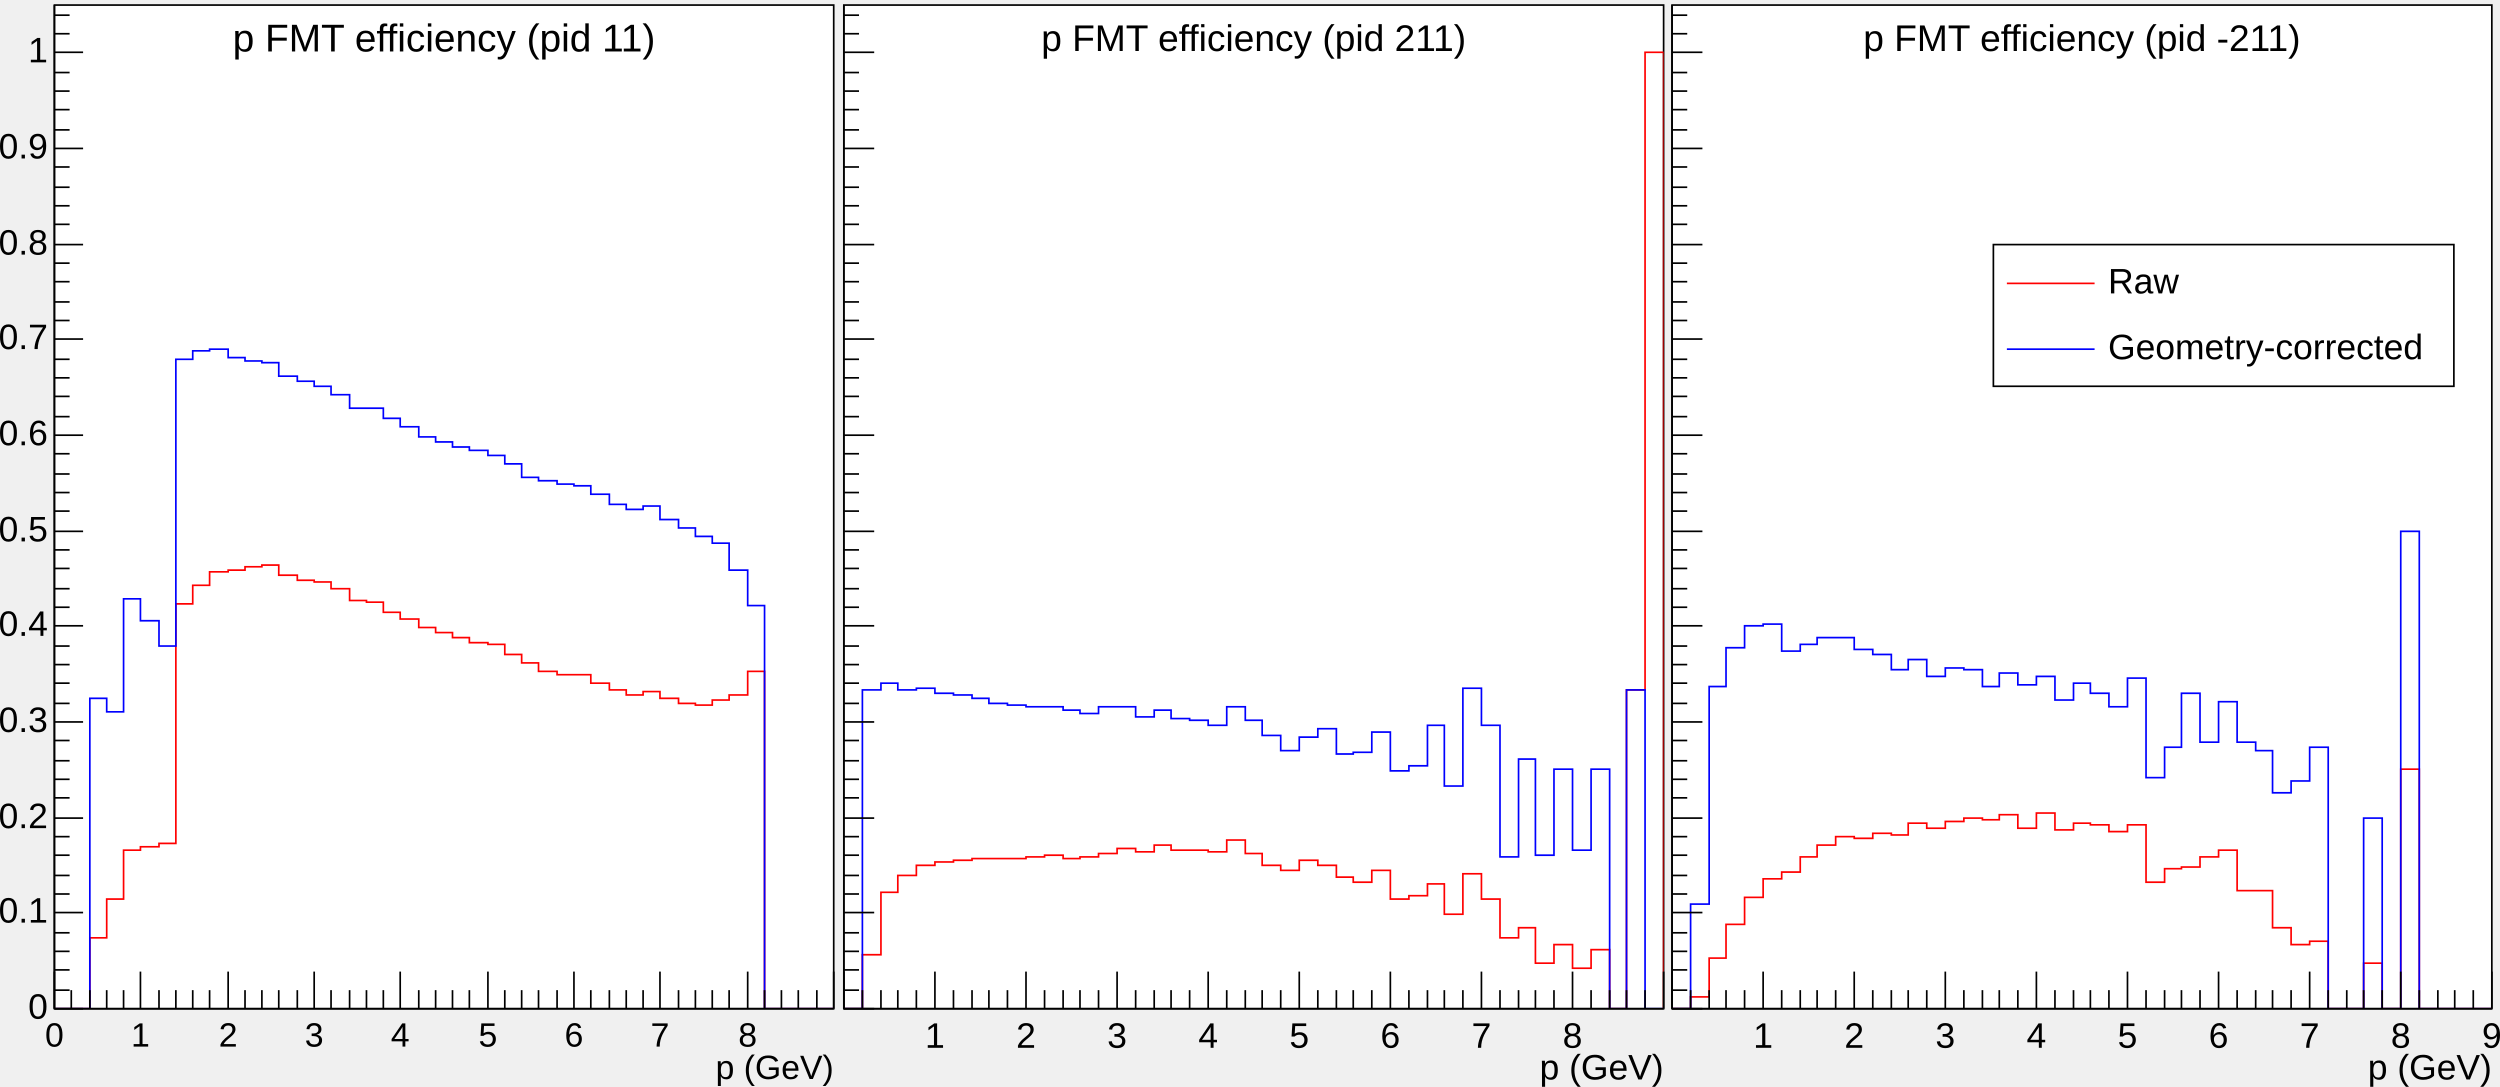
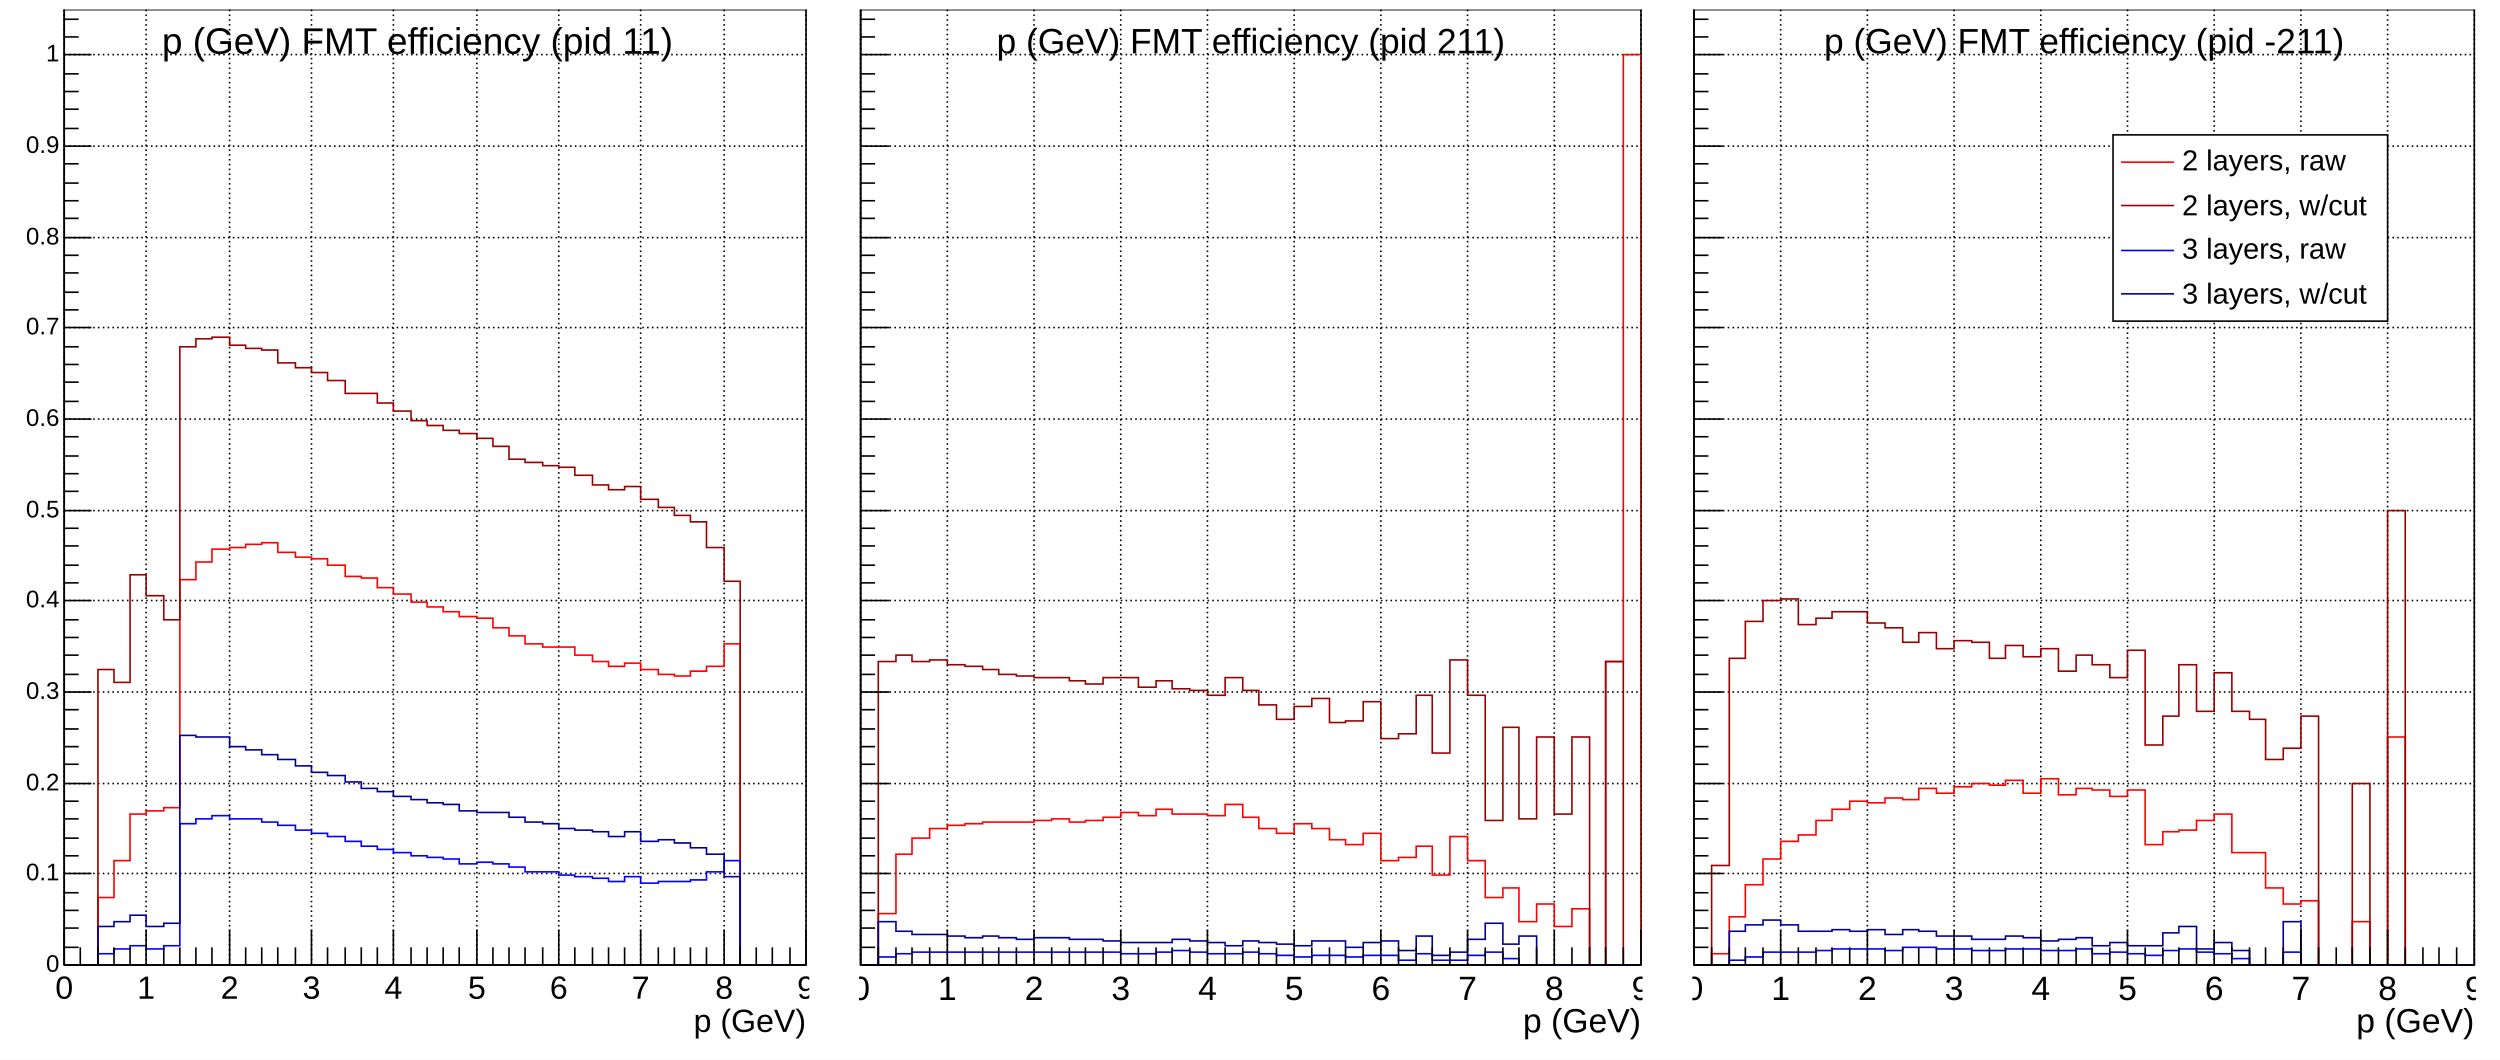
- <svg xmlns="http://www.w3.org/2000/svg" width="1482.102" height="643.905" version="1.1" id="svg418">
-   <defs id="defs422" />
-   <g transform="translate(32.25733,3)" id="g104">
-     <path d="M 0,0 H 462 V 595 H 0 Z" style="fill:#ffffff;stroke:#000000;stroke-width:1" id="path10" />
-     <svg x="0" y="0" overflow="hidden" width="462" height="595" viewBox="0 0 462 595" version="1.1" id="svg20">
-       <g id="g14">
-         <path d="m 0,595 h 21 v -42 h 10 v -23 h 10 v -29 h 10 v -2 h 11 v -2 H 72 V 355 h 10 v -11 h 10 v -8 h 11 v -1 h 10 v -2 h 10 v -1 h 10 v 6 h 11 v 3 h 10 v 1 h 10 v 4 h 11 v 7 h 10 v 1 h 10 v 6 h 10 v 4 h 11 v 5 h 10 v 3 h 10 v 3 h 10 v 3 h 11 v 1 h 10 v 6 h 10 v 5 h 10 v 5 h 11 v 2 h 20 v 5 h 11 v 4 h 10 v 3 h 10 v -2 h 10 v 4 h 11 v 3 h 10 v 1 h 10 v -3 h 10 v -3 h 11 v -14 h 10 v 200 h 41 v 3 H 0 Z" style="fill:none;stroke:#ff0000;stroke-width:1;stroke-linejoin:miter" id="path12" />
-       </g>
-       <g id="g18">
-         <path d="M 0,595 H 21 V 411 h 10 v 8 h 10 v -67 h 10 v 13 h 11 v 15 H 72 V 210 h 10 v -5 h 10 v -1 h 11 v 5 h 10 v 2 h 10 v 1 h 10 v 8 h 11 v 3 h 10 v 3 h 10 v 5 h 11 v 8 h 20 v 6 h 10 v 5 h 11 v 6 h 10 v 3 h 10 v 3 h 10 v 2 h 11 v 3 h 10 v 5 h 10 v 8 h 10 v 2 h 11 v 2 h 10 v 1 h 10 v 5 h 11 v 6 h 10 v 3 h 10 v -2 h 10 v 8 h 11 v 5 h 10 v 5 h 10 v 4 h 10 v 16 h 11 v 21 h 10 v 239 h 41 v 3 H 0 Z" style="fill:none;stroke:#0000ff;stroke-width:1;stroke-linejoin:miter" id="path16" />
-       </g>
-     </svg>
-     <g id="g84">
-       <g transform="translate(0,595)" id="g52">
-         <path d="M 0,0 H 462 M 0,-22 V 0 M 10,-11 V 0 M 21,-11 V 0 M 31,-11 V 0 M 41,-11 V 0 M 51,-22 V 0 M 62,-11 V 0 M 72,-11 V 0 M 82,-11 V 0 M 92,-11 V 0 m 11,-22 V 0 m 10,-11 V 0 m 10,-11 V 0 m 10,-11 V 0 m 11,-11 V 0 m 10,-22 V 0 m 10,-11 V 0 m 11,-11 V 0 m 10,-11 V 0 m 10,-11 V 0 m 10,-22 V 0 m 11,-11 V 0 m 10,-11 V 0 m 10,-11 V 0 m 10,-11 V 0 m 11,-22 V 0 m 10,-11 V 0 m 10,-11 V 0 m 10,-11 V 0 m 11,-11 V 0 m 10,-22 V 0 m 10,-11 V 0 m 11,-11 V 0 m 10,-11 V 0 m 10,-11 V 0 m 10,-22 V 0 m 11,-11 V 0 m 10,-11 V 0 m 10,-11 V 0 m 10,-11 V 0 m 11,-22 V 0 m 10,-11 V 0 m 10,-11 V 0 m 10,-11 V 0 m 11,-11 V 0 m 10,-22 V 0" style="stroke:#000000;stroke-width:1" id="path22" />
-         <g font-family="Arial" font-size="20px" xml:space="preserve" fill="#000000" text-anchor="middle" id="g44" transform="translate(0,1.464844)">
-           <text dy="0.8em" transform="translate(0,5)" id="text24">0</text>
-           <text dy="0.8em" transform="translate(51,5)" id="text26">1</text>
-           <text dy="0.8em" transform="translate(103,5)" id="text28">2</text>
-           <text dy="0.8em" transform="translate(154,5)" id="text30">3</text>
-           <text dy="0.8em" transform="translate(205,5)" id="text32">4</text>
-           <text dy="0.8em" transform="translate(257,5)" id="text34">5</text>
-           <text dy="0.8em" transform="translate(308,5)" id="text36">6</text>
-           <text dy="0.8em" transform="translate(359,5)" id="text38">7</text>
-           <text dy="0.8em" transform="translate(411,5)" id="text40">8</text>
-         </g>
-         <rect x="0" y="0" width="462" height="23" style="opacity:0" id="rect46" />
-         <g font-family="Arial" font-size="20px" xml:space="preserve" transform="translate(462,36)" id="g50">
-           <text fill="#000000" text-anchor="end" dominant-baseline="middle" id="text48">p (GeV)</text>
-         </g>
-       </g>
-       <g id="g82">
-         <path d="m 0,0 v 595 m 17,0 H 0 M 9,584 H 0 M 9,572 H 0 M 9,561 H 0 M 9,550 H 0 M 17,538 H 0 M 9,527 H 0 M 9,516 H 0 M 9,504 H 0 M 9,493 H 0 M 17,482 H 0 M 9,470 H 0 M 9,459 H 0 M 9,448 H 0 M 9,436 H 0 M 17,425 H 0 M 9,414 H 0 M 9,402 H 0 M 9,391 H 0 M 9,380 H 0 M 17,368 H 0 M 9,357 H 0 M 9,346 H 0 M 9,334 H 0 M 9,323 H 0 M 17,312 H 0 M 9,300 H 0 M 9,289 H 0 M 9,278 H 0 M 9,266 H 0 M 17,255 H 0 M 9,244 H 0 M 9,232 H 0 M 9,221 H 0 M 9,210 H 0 M 17,198 H 0 M 9,187 H 0 M 9,176 H 0 M 9,164 H 0 M 9,153 H 0 M 17,142 H 0 M 9,130 H 0 M 9,119 H 0 M 9,108 H 0 M 9,96 H 0 M 17,85 H 0 M 9,74 H 0 M 9,62 H 0 M 9,51 H 0 M 9,40 H 0 M 17,28 H 0 M 9,17 H 0 M 9,6 H 0" style="stroke:#000000;stroke-width:1" id="path54" />
-         <rect x="-31" y="0" width="31" height="595" style="opacity:0" id="rect80" />
-       </g>
-     </g>
-     <path d="M 2,2 H 17 V -3 H -3 v 20 h 5 z" style="opacity:0" id="path86" />
-     <path d="m 460,2 h -15 v -5 h 20 v 20 h -5 z" style="opacity:0" id="path88" />
-     <path d="m 2,593 h 15 v 5 H -3 v -20 h 5 z" style="opacity:0" id="path90" />
-     <path d="m 460,593 h -15 v 5 h 20 v -20 h -5 z" style="opacity:0" id="path92" />
-     <path d="M -3,18 H 2 V 577 H -3 Z" style="opacity:0" id="path94" />
-     <path d="m 465,18 h -5 v 559 h 5 z" style="opacity:0" id="path96" />
-     <path d="M 18,-3 V 2 H 444 V -3 Z" style="opacity:0" id="path98" />
-     <path d="m 18,598 v -5 h 426 v 5 z" style="opacity:0" id="path100" />
-     <style id="style102">
+ <svg xmlns="http://www.w3.org/2000/svg" width="1557" height="660" version="1.1" id="svg468">
+   <defs id="defs472" />
+   <path style="pointer-events: visiblefill; fill: rgb(255, 255, 255);" d="M0,0H1557V660H0Z" id="path2" />
+   <g id="g466">
+     <svg viewBox="0 0 488 647" preserveAspectRatio="none" x="16" y="6" width="488" height="647" version="1.1" id="svg144">
+       <path d="M0,0H488V647H0Z" style="pointer-events: visiblefill; fill: rgb(255, 255, 255);" id="path6" />
+       <g id="g142">
+         <g transform="translate(24,0)" id="g118">
+           <path d="M0,0H462V595H0Z" style="fill: rgb(255, 255, 255); stroke: rgb(0, 0, 0); stroke-width: 1; pointer-events: visiblefill;" id="path10" />
+           <g id="g16">
+             <path d="M0,0v595M51,0v595M103,0v595M154,0v595M205,0v595M257,0v595M308,0v595M359,0v595M411,0v595M462,0v595" style="stroke: rgb(0, 0, 0); stroke-width: 1; stroke-dasharray: 1, 2;" id="path12" />
+             <path d="M0,595h462M0,538h462M0,482h462M0,425h462M0,368h462M0,312h462M0,255h462M0,198h462M0,142h462M0,85h462M0,28h462" style="stroke: rgb(0, 0, 0); stroke-width: 1; stroke-dasharray: 1, 2;" id="path14" />
+           </g>
+           <svg x="0" y="0" overflow="hidden" width="462" height="595" viewBox="0 0 462 595" style="pointer-events: visiblefill;" version="1.1" id="svg34">
+             <g id="g20">
+               <path d="M0,595h21v-42h10v-23h10v-29h10v-2h11v-2h10v-142h10v-11h10v-8h11v-1h10v-2h10v-1h10v6h11v3h10v1h10v4h11v7h10v1h10v6h10v4h11v5h10v3h10v3h10v3h11v1h10v6h10v5h10v5h11v2h20v5h11v4h10v3h10v-2h10v4h11v3h10v1h10v-3h10v-3h11v-14h10v200h41L462,598H0Z" style="stroke-linejoin: miter; stroke: rgb(255, 0, 0); stroke-width: 1; fill: none;" id="path18" />
+             </g>
+             <g id="g24">
+               <path d="M0,595h21v-184h10v8h10v-67h10v13h11v15h10v-170h10v-5h10v-1h11v5h10v2h10v1h10v8h11v3h10v3h10v5h11v8h20v6h10v5h11v6h10v3h10v3h10v2h11v3h10v5h10v8h10v2h11v2h10v1h10v5h11v6h10v3h10v-2h10v8h11v5h10v5h10v4h10v16h11v21h10v239h41L462,598H0Z" style="stroke-linejoin: miter; stroke: rgb(153, 0, 0); stroke-width: 1; fill: none;" id="path22" />
+             </g>
+             <g id="g28">
+               <path d="M0,595h21v-7h10v-3h10v-2h10v2h11v-2h10v-76h10v-3h10v-2h11v2h20v2h10v2h11v3h10v2h10v2h11v3h10v3h10v2h10v2h11v2h10v1h10v1h10v3h11v-1h10v1h10v2h10v3h21v2h10v1h11v1h10v2h10v-3h10v4h11v-1h20v-1h10v-5h11v-7h10v65h41L462,598H0Z" style="stroke-linejoin: miter; stroke: rgb(0, 0, 255); stroke-width: 1; fill: none;" id="path26" />
+             </g>
+             <g id="g32">
+               <path d="M0,595h21v-24h10v-3h10v-4h10v7h11v-2h10v-117h10v1h21v6h10v2h10v3h10v3h11v4h10v4h10v2h11v4h10v4h10v2h10v3h11v2h10v2h10v1h10v4h11v1h20v3h10v3h11v1h10v3h10v1h11v1h10v3h10v-3h10v6h11v-1h10v2h10v3h10v4h11v14h10v55h41L462,598H0Z" style="stroke-linejoin: miter; stroke: rgb(0, 0, 153); stroke-width: 1; fill: none;" id="path30" />
+             </g>
+           </svg>
+           <g id="g98">
+             <g transform="translate(0,595)" id="g66">
+               <path d="M0,0h462M0,-22V0M10,-11V0M21,-11V0M31,-11V0M41,-11V0M51,-22V0M62,-11V0M72,-11V0M82,-11V0M92,-11V0M103,-22V0M113,-11V0M123,-11V0M133,-11V0M144,-11V0M154,-22V0M164,-11V0M175,-11V0M185,-11V0M195,-11V0M205,-22V0M216,-11V0M226,-11V0M236,-11V0M246,-11V0M257,-22V0M267,-11V0M277,-11V0M287,-11V0M298,-11V0M308,-22V0M318,-11V0M329,-11V0M339,-11V0M349,-11V0M359,-22V0M370,-11V0M380,-11V0M390,-11V0M400,-11V0M411,-22V0M421,-11V0M431,-11V0M441,-11V0M452,-11V0M462,-22V0" style="stroke: rgb(0, 0, 0); stroke-width: 1;" id="path36" />
+               <g font-family="Arial" font-size="20" xml:space="preserve" fill="#000000" text-anchor="middle" id="g58">
+                 <text dy=".8em" transform="translate(0,5)" id="text38">0</text>
+                 <text dy=".8em" transform="translate(51,5)" id="text40">1</text>
+                 <text dy=".8em" transform="translate(103,5)" id="text42">2</text>
+                 <text dy=".8em" transform="translate(154,5)" id="text44">3</text>
+                 <text dy=".8em" transform="translate(205,5)" id="text46">4</text>
+                 <text dy=".8em" transform="translate(257,5)" id="text48">5</text>
+                 <text dy=".8em" transform="translate(308,5)" id="text50">6</text>
+                 <text dy=".8em" transform="translate(359,5)" id="text52">7</text>
+                 <text dy=".8em" transform="translate(411,5)" id="text54">8</text>
+                 <text dy=".8em" transform="translate(462,5)" id="text56">9</text>
+               </g>
+               <rect x="0" y="0" width="462" height="23" style="opacity: 0; cursor: crosshair;" id="rect60" />
+               <g font-family="Arial" font-size="20" xml:space="preserve" style="cursor: move;" transform="translate(462,36)" id="g64">
+                 <text fill="#000000" text-anchor="end" dominant-baseline="middle" id="text62">p (GeV)</text>
+               </g>
+             </g>
+             <g id="g96">
+               <path d="M0,0v595M17,595H0M9,584H0M9,572H0M9,561H0M9,550H0M17,538H0M9,527H0M9,516H0M9,504H0M9,493H0M17,482H0M9,470H0M9,459H0M9,448H0M9,436H0M17,425H0M9,414H0M9,402H0M9,391H0M9,380H0M17,368H0M9,357H0M9,346H0M9,334H0M9,323H0M17,312H0M9,300H0M9,289H0M9,278H0M9,266H0M17,255H0M9,244H0M9,232H0M9,221H0M9,210H0M17,198H0M9,187H0M9,176H0M9,164H0M9,153H0M17,142H0M9,130H0M9,119H0M9,108H0M9,96H0M17,85H0M9,74H0M9,62H0M9,51H0M9,40H0M17,28H0M9,17H0M9,6H0" style="stroke: rgb(0, 0, 0); stroke-width: 1;" id="path68" />
+               <g font-family="Arial" font-size="15" xml:space="preserve" fill="#000000" text-anchor="end" id="g92">
+                 <text dominant-baseline="middle" transform="translate(-3,595)" id="text70">0</text>
+                 <text dominant-baseline="middle" transform="translate(-3,538)" id="text72">0.1</text>
+                 <text dominant-baseline="middle" transform="translate(-3,482)" id="text74">0.2</text>
+                 <text dominant-baseline="middle" transform="translate(-3,425)" id="text76">0.3</text>
+                 <text dominant-baseline="middle" transform="translate(-3,368)" id="text78">0.4</text>
+                 <text dominant-baseline="middle" transform="translate(-3,312)" id="text80">0.5</text>
+                 <text dominant-baseline="middle" transform="translate(-3,255)" id="text82">0.6</text>
+                 <text dominant-baseline="middle" transform="translate(-3,198)" id="text84">0.7</text>
+                 <text dominant-baseline="middle" transform="translate(-3,142)" id="text86">0.8</text>
+                 <text dominant-baseline="middle" transform="translate(-3,85)" id="text88">0.9</text>
+                 <text dominant-baseline="middle" transform="translate(-3,28)" id="text90">1</text>
+               </g>
+               <rect x="-31" y="0" width="31" height="595" style="opacity: 0; cursor: crosshair;" id="rect94" />
+             </g>
+           </g>
+           <path d="M2,2h15v-5h-20v20h5Z" style="opacity: 0; cursor: nw-resize;" id="path100" />
+           <path d="M460,2h-15v-5h20v20h-5 Z" style="opacity: 0; cursor: ne-resize;" id="path102" />
+           <path d="M2,593h15v5h-20v-20h5Z" style="opacity: 0; cursor: sw-resize;" id="path104" />
+           <path d="M460,593h-15v5h20v-20h-5Z" style="opacity: 0; cursor: se-resize;" id="path106" />
+           <path d="M-3,18h5v559h-5Z" style="opacity: 0; cursor: w-resize;" id="path108" />
+           <path d="M465,18h-5v559h5Z" style="opacity: 0; cursor: e-resize;" id="path110" />
+           <path d="M18,-3v5h426v-5Z" style="opacity: 0; cursor: n-resize;" id="path112" />
+           <path d="M18,598v-5h426v5Z" style="opacity: 0; cursor: s-resize;" id="path114" />
+           <style id="style116">
.jsroot rect.h1bin { stroke: #4572A7; fill: #4572A7; opacity: 0; }
.jsroot rect.zoom { stroke: steelblue; fill-opacity: 0.1; }
.jsroot path.zoom { stroke: steelblue; fill-opacity: 0.1; }
.jsroot svg:not(:root) { overflow: hidden; }</style>
-   </g>
-   <text fill="#000000" text-anchor="middle" dominant-baseline="middle" id="text108" style="font-size:23px;font-family:Arial" x="263.229" y="24">p FMT efficiency (pid 11)</text>
-   <g transform="translate(500.2573,3)" id="g232">
-     <path d="M 0,0 H 486 V 595 H 0 Z" style="fill:#ffffff;stroke:#000000;stroke-width:1" id="path138" />
-     <svg x="0" y="0" overflow="hidden" width="486" height="595" viewBox="0 0 486 595" version="1.1" id="svg148">
-       <g id="g142">
-         <path d="m 0,595 h 11 v -32 h 11 v -37 h 10 v -10 h 11 v -6 h 11 v -2 h 11 v -1 h 11 v -1 h 32 v -1 h 11 v -1 h 11 v 2 h 10 v -1 h 11 v -2 h 11 v -3 h 11 v 2 h 11 v -4 h 10 v 3 h 22 v 1 h 11 v -7 h 11 v 8 h 10 v 7 h 11 v 3 h 11 v -6 h 11 v 3 h 11 v 7 h 10 v 3 h 11 v -7 h 11 v 17 h 11 v -2 h 11 v -7 h 10 v 18 h 11 v -24 h 11 v 15 h 11 v 23 h 11 v -6 h 10 v 21 h 11 v -11 h 11 v 14 h 11 v -11 h 11 v 35 h 10 V 406 h 11 V 28 h 11 V 598 H 0 Z" style="fill:none;stroke:#ff0000;stroke-width:1;stroke-linejoin:miter" id="path140" />
-       </g>
-       <g id="g146">
-         <path d="M 0,595 H 11 V 406 h 11 v -4 h 10 v 4 h 11 v -1 h 11 v 3 h 11 v 1 h 11 v 2 h 10 v 3 h 11 v 1 h 11 v 1 h 22 v 2 h 10 v 2 h 11 v -4 h 22 v 6 h 11 v -4 h 10 v 5 h 11 v 1 h 11 v 3 h 11 v -11 h 11 v 8 h 10 v 9 h 11 v 9 h 11 v -8 h 11 v -5 h 11 v 15 h 10 v -1 h 11 v -12 h 11 v 23 h 11 v -3 h 11 v -24 h 10 v 36 h 11 v -58 h 11 v 22 h 11 v 78 h 11 v -58 h 10 v 57 h 11 v -51 h 11 v 48 h 11 v -48 h 11 v 142 h 10 V 406 h 11 v 189 h 11 v 3 H 0 Z" style="fill:none;stroke:#0000ff;stroke-width:1;stroke-linejoin:miter" id="path144" />
+         </g>
+         <g transform="translate(73,3)" font-family="Arial" font-size="23" xml:space="preserve" style="cursor: move;" id="g140">
+           <path d="M0,0H342V36H0Z" style="fill: none; pointer-events: visiblefill;" id="path120" />
+           <text fill="#000000" text-anchor="middle" dominant-baseline="middle" transform="translate(171,18)" id="text122">p (GeV) FMT efficiency (pid 11)</text>
+           <path d="M2,2h15v-5h-20v20h5Z" style="opacity: 0; cursor: nw-resize;" id="path124" />
+           <path d="M340,2h-15v-5h20v20h-5 Z" style="opacity: 0; cursor: ne-resize;" id="path126" />
+           <path d="M2,34h15v5h-20v-20h5Z" style="opacity: 0; cursor: sw-resize;" id="path128" />
+           <path d="M340,34h-15v5h20v-20h-5Z" style="opacity: 0; cursor: se-resize;" id="path130" />
+           <path d="M-3,18h5v0h-5Z" style="opacity: 0; cursor: w-resize;" id="path132" />
+           <path d="M345,18h-5v0h5Z" style="opacity: 0; cursor: e-resize;" id="path134" />
+           <path d="M18,-3v5h306v-5Z" style="opacity: 0; cursor: n-resize;" id="path136" />
+           <path d="M18,39v-5h306v5Z" style="opacity: 0; cursor: s-resize;" id="path138" />
+         </g>
      </g>
    </svg>
-     <g id="g212">
-       <g transform="translate(0,595)" id="g180">
-         <path d="M 0,0 H 486 M 0,-22 V 0 M 11,-11 V 0 M 22,-11 V 0 M 32,-11 V 0 M 43,-11 V 0 M 54,-22 V 0 M 65,-11 V 0 M 76,-11 V 0 M 86,-11 V 0 M 97,-11 V 0 m 11,-22 V 0 m 11,-11 V 0 m 11,-11 V 0 m 10,-11 V 0 m 11,-11 V 0 m 11,-22 V 0 m 11,-11 V 0 m 11,-11 V 0 m 10,-11 V 0 m 11,-11 V 0 m 11,-22 V 0 m 11,-11 V 0 m 11,-11 V 0 m 10,-11 V 0 m 11,-11 V 0 m 11,-22 V 0 m 11,-11 V 0 m 11,-11 V 0 m 10,-11 V 0 m 11,-11 V 0 m 11,-22 V 0 m 11,-11 V 0 m 11,-11 V 0 m 10,-11 V 0 m 11,-11 V 0 m 11,-22 V 0 m 11,-11 V 0 m 11,-11 V 0 m 10,-11 V 0 m 11,-11 V 0 m 11,-22 V 0 m 11,-11 V 0 m 11,-11 V 0 m 10,-11 V 0 m 11,-11 V 0 m 11,-22 V 0" style="stroke:#000000;stroke-width:1" id="path150" />
-         <g font-family="Arial" font-size="21px" xml:space="preserve" fill="#000000" text-anchor="middle" id="g172" transform="translate(0,1.363085)">
-           <text dy="0.8em" transform="translate(54,5)" id="text154">1</text>
-           <text dy="0.8em" transform="translate(108,5)" id="text156">2</text>
-           <text dy="0.8em" transform="translate(162,5)" id="text158">3</text>
-           <text dy="0.8em" transform="translate(216,5)" id="text160">4</text>
-           <text dy="0.8em" transform="translate(270,5)" id="text162">5</text>
-           <text dy="0.8em" transform="translate(324,5)" id="text164">6</text>
-           <text dy="0.8em" transform="translate(378,5)" id="text166">7</text>
-           <text dy="0.8em" transform="translate(432,5)" id="text168">8</text>
-         </g>
-         <rect x="0" y="0" width="486" height="24" style="opacity:0" id="rect174" />
-         <g font-family="Arial" font-size="21px" xml:space="preserve" transform="translate(486,36)" id="g178">
-           <text fill="#000000" text-anchor="end" dominant-baseline="middle" id="text176">p (GeV)</text>
-         </g>
-       </g>
-       <g id="g210">
-         <path d="m 0,0 v 595 m 18,0 H 0 M 9,584 H 0 M 9,572 H 0 M 9,561 H 0 M 9,550 H 0 M 18,538 H 0 M 9,527 H 0 M 9,516 H 0 M 9,504 H 0 M 9,493 H 0 M 18,482 H 0 M 9,470 H 0 M 9,459 H 0 M 9,448 H 0 M 9,436 H 0 M 18,425 H 0 M 9,414 H 0 M 9,402 H 0 M 9,391 H 0 M 9,380 H 0 M 18,368 H 0 M 9,357 H 0 M 9,346 H 0 M 9,334 H 0 M 9,323 H 0 M 18,312 H 0 M 9,300 H 0 M 9,289 H 0 M 9,278 H 0 M 9,266 H 0 M 18,255 H 0 M 9,244 H 0 M 9,232 H 0 M 9,221 H 0 M 9,210 H 0 M 18,198 H 0 M 9,187 H 0 M 9,176 H 0 M 9,164 H 0 M 9,153 H 0 M 18,142 H 0 M 9,130 H 0 M 9,119 H 0 M 9,108 H 0 M 9,96 H 0 M 18,85 H 0 M 9,74 H 0 M 9,62 H 0 M 9,51 H 0 M 9,40 H 0 M 18,28 H 0 M 9,17 H 0 M 9,6 H 0" style="stroke:#000000;stroke-width:1" id="path182" />
-         <rect x="-33" y="0" width="33" height="595" style="opacity:0" id="rect208" />
-       </g>
-     </g>
-     <path d="M 2,2 H 17 V -3 H -3 v 20 h 5 z" style="opacity:0" id="path214" />
-     <path d="m 484,2 h -15 v -5 h 20 v 20 h -5 z" style="opacity:0" id="path216" />
-     <path d="m 2,593 h 15 v 5 H -3 v -20 h 5 z" style="opacity:0" id="path218" />
-     <path d="m 484,593 h -15 v 5 h 20 v -20 h -5 z" style="opacity:0" id="path220" />
-     <path d="M -3,18 H 2 V 577 H -3 Z" style="opacity:0" id="path222" />
-     <path d="m 489,18 h -5 v 559 h 5 z" style="opacity:0" id="path224" />
-     <path d="M 18,-3 V 2 H 468 V -3 Z" style="opacity:0" id="path226" />
-     <path d="m 18,598 v -5 h 450 v 5 z" style="opacity:0" id="path228" />
-     <style id="style230">
+     <svg viewBox="0 0 488 647" preserveAspectRatio="none" x="535" y="6" width="488" height="647" version="1.1" id="svg286">
+       <path d="M0,0H488V647H0Z" style="pointer-events: visiblefill; fill: rgb(255, 255, 255);" id="path148" />
+       <g id="g284">
+         <g transform="translate(1,0)" id="g260">
+           <path d="M0,0H486V595H0Z" style="fill: rgb(255, 255, 255); stroke: rgb(0, 0, 0); stroke-width: 1; pointer-events: visiblefill;" id="path152" />
+           <g id="g158">
+             <path d="M0,0v595M54,0v595M108,0v595M162,0v595M216,0v595M270,0v595M324,0v595M378,0v595M432,0v595M486,0v595" style="stroke: rgb(0, 0, 0); stroke-width: 1; stroke-dasharray: 1, 2;" id="path154" />
+             <path d="M0,595h486M0,538h486M0,482h486M0,425h486M0,368h486M0,312h486M0,255h486M0,198h486M0,142h486M0,85h486M0,28h486" style="stroke: rgb(0, 0, 0); stroke-width: 1; stroke-dasharray: 1, 2;" id="path156" />
+           </g>
+           <svg x="0" y="0" overflow="hidden" width="486" height="595" viewBox="0 0 486 595" style="pointer-events: visiblefill;" version="1.1" id="svg176">
+             <g id="g162">
+               <path d="M0,595h11v-32h11v-37h10v-10h11v-6h11v-2h11v-1h11v-1h32v-1h11v-1h11v2h10v-1h11v-2h11v-3h11v2h11v-4h10v3h22v1h11v-7h11v8h10v7h11v3h11v-6h11v3h11v7h10v3h11v-7h11v17h11v-2h11v-7h10v18h11v-24h11v15h11v23h11v-6h10v21h11v-11h11v14h11v-11h11v35h10v-189h11v-378h11L486,598H0Z" style="stroke-linejoin: miter; stroke: rgb(255, 0, 0); stroke-width: 1; fill: none;" id="path160" />
+             </g>
+             <g id="g166">
+               <path d="M0,595h11v-189h11v-4h10v4h11v-1h11v3h11v1h11v2h10v3h11v1h11v1h22v2h10v2h11v-4h22v6h11v-4h10v5h11v1h11v3h11v-11h11v8h10v9h11v9h11v-8h11v-5h11v15h10v-1h11v-12h11v23h11v-3h11v-24h10v36h11v-58h11v22h11v78h11v-58h10v57h11v-51h11v48h11v-48h11v142h10v-189h11v189h11L486,598H0Z" style="stroke-linejoin: miter; stroke: rgb(153, 0, 0); stroke-width: 1; fill: none;" id="path164" />
+             </g>
+             <g id="g170">
+               <path d="M0,595h11v-5h11v-2h10v-1h130v1h22v-1h10v-1h11v1h11v1h22v-1h10v1h11v1h11v1h11v-1h21v1h11v-1h22v3h11v-4h10v4h22v-3h11v-2h11v4h10v4h76L486,598H0Z" style="stroke-linejoin: miter; stroke: rgb(0, 0, 255); stroke-width: 1; fill: none;" id="path168" />
+             </g>
+             <g id="g174">
+               <path d="M0,595h11v-27h11v6h10v2h22v1h11v1h11v-1h10v1h11v1h11v-1h22v1h21v1h11v1h32v-2h11v1h11v1h11v2h11v-3h10v1h11v1h11v1h11v-3h21v4h11v-3h11v-1h11v6h11v-9h10v12h11v-2h11v-8h11v-10h11v13h10v-5h11v18h65L486,598H0Z" style="stroke-linejoin: miter; stroke: rgb(0, 0, 153); stroke-width: 1; fill: none;" id="path172" />
+             </g>
+           </svg>
+           <g id="g240">
+             <g transform="translate(0,595)" id="g208">
+               <path d="M0,0h486M0,-22V0M11,-11V0M22,-11V0M32,-11V0M43,-11V0M54,-22V0M65,-11V0M76,-11V0M86,-11V0M97,-11V0M108,-22V0M119,-11V0M130,-11V0M140,-11V0M151,-11V0M162,-22V0M173,-11V0M184,-11V0M194,-11V0M205,-11V0M216,-22V0M227,-11V0M238,-11V0M248,-11V0M259,-11V0M270,-22V0M281,-11V0M292,-11V0M302,-11V0M313,-11V0M324,-22V0M335,-11V0M346,-11V0M356,-11V0M367,-11V0M378,-22V0M389,-11V0M400,-11V0M410,-11V0M421,-11V0M432,-22V0M443,-11V0M454,-11V0M464,-11V0M475,-11V0M486,-22V0" style="stroke: rgb(0, 0, 0); stroke-width: 1;" id="path178" />
+               <g font-family="Arial" font-size="21" xml:space="preserve" fill="#000000" text-anchor="middle" id="g200">
+                 <text dy=".8em" transform="translate(0,5)" id="text180">0</text>
+                 <text dy=".8em" transform="translate(54,5)" id="text182">1</text>
+                 <text dy=".8em" transform="translate(108,5)" id="text184">2</text>
+                 <text dy=".8em" transform="translate(162,5)" id="text186">3</text>
+                 <text dy=".8em" transform="translate(216,5)" id="text188">4</text>
+                 <text dy=".8em" transform="translate(270,5)" id="text190">5</text>
+                 <text dy=".8em" transform="translate(324,5)" id="text192">6</text>
+                 <text dy=".8em" transform="translate(378,5)" id="text194">7</text>
+                 <text dy=".8em" transform="translate(432,5)" id="text196">8</text>
+                 <text dy=".8em" transform="translate(486,5)" id="text198">9</text>
+               </g>
+               <rect x="0" y="0" width="486" height="24" style="opacity: 0; cursor: crosshair;" id="rect202" />
+               <g font-family="Arial" font-size="21" xml:space="preserve" style="cursor: move;" transform="translate(486,36)" id="g206">
+                 <text fill="#000000" text-anchor="end" dominant-baseline="middle" id="text204">p (GeV)</text>
+               </g>
+             </g>
+             <g id="g238">
+               <path d="M0,0v595M18,595H0M9,584H0M9,572H0M9,561H0M9,550H0M18,538H0M9,527H0M9,516H0M9,504H0M9,493H0M18,482H0M9,470H0M9,459H0M9,448H0M9,436H0M18,425H0M9,414H0M9,402H0M9,391H0M9,380H0M18,368H0M9,357H0M9,346H0M9,334H0M9,323H0M18,312H0M9,300H0M9,289H0M9,278H0M9,266H0M18,255H0M9,244H0M9,232H0M9,221H0M9,210H0M18,198H0M9,187H0M9,176H0M9,164H0M9,153H0M18,142H0M9,130H0M9,119H0M9,108H0M9,96H0M18,85H0M9,74H0M9,62H0M9,51H0M9,40H0M18,28H0M9,17H0M9,6H0" style="stroke: rgb(0, 0, 0); stroke-width: 1;" id="path210" />
+               <g font-family="Arial" font-size="21" xml:space="preserve" fill="#000000" text-anchor="end" id="g234">
+                 <text dominant-baseline="middle" transform="translate(-3,595)" id="text212">0</text>
+                 <text dominant-baseline="middle" transform="translate(-3,538)" id="text214">0.1</text>
+                 <text dominant-baseline="middle" transform="translate(-3,482)" id="text216">0.2</text>
+                 <text dominant-baseline="middle" transform="translate(-3,425)" id="text218">0.3</text>
+                 <text dominant-baseline="middle" transform="translate(-3,368)" id="text220">0.4</text>
+                 <text dominant-baseline="middle" transform="translate(-3,312)" id="text222">0.5</text>
+                 <text dominant-baseline="middle" transform="translate(-3,255)" id="text224">0.6</text>
+                 <text dominant-baseline="middle" transform="translate(-3,198)" id="text226">0.7</text>
+                 <text dominant-baseline="middle" transform="translate(-3,142)" id="text228">0.8</text>
+                 <text dominant-baseline="middle" transform="translate(-3,85)" id="text230">0.9</text>
+                 <text dominant-baseline="middle" transform="translate(-3,28)" id="text232">1</text>
+               </g>
+               <rect x="-33" y="0" width="33" height="595" style="opacity: 0; cursor: crosshair;" id="rect236" />
+             </g>
+           </g>
+           <path d="M2,2h15v-5h-20v20h5Z" style="opacity: 0; cursor: nw-resize;" id="path242" />
+           <path d="M484,2h-15v-5h20v20h-5 Z" style="opacity: 0; cursor: ne-resize;" id="path244" />
+           <path d="M2,593h15v5h-20v-20h5Z" style="opacity: 0; cursor: sw-resize;" id="path246" />
+           <path d="M484,593h-15v5h20v-20h-5Z" style="opacity: 0; cursor: se-resize;" id="path248" />
+           <path d="M-3,18h5v559h-5Z" style="opacity: 0; cursor: w-resize;" id="path250" />
+           <path d="M489,18h-5v559h5Z" style="opacity: 0; cursor: e-resize;" id="path252" />
+           <path d="M18,-3v5h450v-5Z" style="opacity: 0; cursor: n-resize;" id="path254" />
+           <path d="M18,598v-5h450v5Z" style="opacity: 0; cursor: s-resize;" id="path256" />
+           <style id="style258">
.jsroot rect.h1bin { stroke: #4572A7; fill: #4572A7; opacity: 0; }
.jsroot rect.zoom { stroke: steelblue; fill-opacity: 0.1; }
.jsroot path.zoom { stroke: steelblue; fill-opacity: 0.1; }
.jsroot svg:not(:root) { overflow: hidden; }</style>
-   </g>
-   <text fill="#000000" text-anchor="middle" dominant-baseline="middle" id="text236" style="font-size:22px;font-family:Arial" x="743.23" y="24">p FMT efficiency (pid 211)</text>
-   <g transform="translate(991.2573,3)" id="g360">
-     <path d="M 0,0 H 486 V 595 H 0 Z" style="fill:#ffffff;stroke:#000000;stroke-width:1" id="path266" />
-     <svg x="0" y="0" overflow="hidden" width="486" height="595" viewBox="0 0 486 595" version="1.1" id="svg276">
-       <g id="g270">
-         <path d="m 0,595 h 11 v -7 h 11 v -23 h 10 v -20 h 11 v -16 h 11 v -11 h 11 v -4 h 11 v -9 h 10 v -7 h 11 v -5 h 11 v 1 h 11 v -3 h 11 v 1 h 10 v -7 h 11 v 3 h 11 v -4 h 11 v -2 h 11 v 1 h 10 v -3 h 11 v 8 h 11 v -9 h 11 v 10 h 11 v -4 h 10 v 1 h 11 v 4 h 11 v -4 h 11 v 34 h 11 v -8 h 10 v -1 h 11 v -6 h 11 v -4 h 11 v 24 h 21 v 22 h 11 v 10 h 11 v -2 h 11 v 40 h 21 v -27 h 11 v 27 h 11 V 453 h 11 v 142 h 43 v 3 H 0 Z" style="fill:none;stroke:#ff0000;stroke-width:1;stroke-linejoin:miter" id="path268" />
-       </g>
-       <g id="g274">
-         <path d="M 0,595 H 11 V 533 H 22 V 404 h 10 v -23 h 11 v -13 h 11 v -1 h 11 v 16 h 11 v -4 h 10 v -4 h 22 v 7 h 11 v 3 h 11 v 9 h 10 v -6 h 11 v 10 h 11 v -5 h 11 v 1 h 11 v 10 h 10 v -8 h 11 v 7 h 11 v -5 h 11 v 14 h 11 v -10 h 10 v 6 h 11 v 8 h 11 v -17 h 11 v 59 h 11 v -18 h 10 v -32 h 11 v 29 h 11 v -24 h 11 v 24 h 11 v 5 h 10 v 25 h 11 v -7 h 11 v -20 h 11 v 155 h 21 V 482 h 11 v 113 h 11 V 312 h 11 v 283 h 43 v 3 H 0 Z" style="fill:none;stroke:#0000ff;stroke-width:1;stroke-linejoin:miter" id="path272" />
+         </g>
+         <g transform="translate(73,3)" font-family="Arial" font-size="22" xml:space="preserve" style="cursor: move;" id="g282">
+           <path d="M0,0H342V36H0Z" style="fill: none; pointer-events: visiblefill;" id="path262" />
+           <text fill="#000000" text-anchor="middle" dominant-baseline="middle" transform="translate(171,18)" id="text264">p (GeV) FMT efficiency (pid 211)</text>
+           <path d="M2,2h15v-5h-20v20h5Z" style="opacity: 0; cursor: nw-resize;" id="path266" />
+           <path d="M340,2h-15v-5h20v20h-5 Z" style="opacity: 0; cursor: ne-resize;" id="path268" />
+           <path d="M2,34h15v5h-20v-20h5Z" style="opacity: 0; cursor: sw-resize;" id="path270" />
+           <path d="M340,34h-15v5h20v-20h-5Z" style="opacity: 0; cursor: se-resize;" id="path272" />
+           <path d="M-3,18h5v0h-5Z" style="opacity: 0; cursor: w-resize;" id="path274" />
+           <path d="M345,18h-5v0h5Z" style="opacity: 0; cursor: e-resize;" id="path276" />
+           <path d="M18,-3v5h306v-5Z" style="opacity: 0; cursor: n-resize;" id="path278" />
+           <path d="M18,39v-5h306v5Z" style="opacity: 0; cursor: s-resize;" id="path280" />
+         </g>
      </g>
    </svg>
-     <g id="g340">
-       <g transform="translate(0,595)" id="g308">
-         <path d="M 0,0 H 486 M 0,-22 V 0 M 11,-11 V 0 M 22,-11 V 0 M 32,-11 V 0 M 43,-11 V 0 M 54,-22 V 0 M 65,-11 V 0 M 76,-11 V 0 M 86,-11 V 0 M 97,-11 V 0 m 11,-22 V 0 m 11,-11 V 0 m 11,-11 V 0 m 10,-11 V 0 m 11,-11 V 0 m 11,-22 V 0 m 11,-11 V 0 m 11,-11 V 0 m 10,-11 V 0 m 11,-11 V 0 m 11,-22 V 0 m 11,-11 V 0 m 11,-11 V 0 m 10,-11 V 0 m 11,-11 V 0 m 11,-22 V 0 m 11,-11 V 0 m 11,-11 V 0 m 10,-11 V 0 m 11,-11 V 0 m 11,-22 V 0 m 11,-11 V 0 m 11,-11 V 0 m 10,-11 V 0 m 11,-11 V 0 m 11,-22 V 0 m 11,-11 V 0 m 11,-11 V 0 m 10,-11 V 0 m 11,-11 V 0 m 11,-22 V 0 m 11,-11 V 0 m 11,-11 V 0 m 10,-11 V 0 m 11,-11 V 0 m 11,-22 V 0" style="stroke:#000000;stroke-width:1" id="path278" />
-         <g font-family="Arial" font-size="21px" xml:space="preserve" fill="#000000" text-anchor="middle" id="g300" transform="translate(0,1.363085)">
-           <text dy="0.8em" transform="translate(54,5)" id="text282">1</text>
-           <text dy="0.8em" transform="translate(108,5)" id="text284">2</text>
-           <text dy="0.8em" transform="translate(162,5)" id="text286">3</text>
-           <text dy="0.8em" transform="translate(216,5)" id="text288">4</text>
-           <text dy="0.8em" transform="translate(270,5)" id="text290">5</text>
-           <text dy="0.8em" transform="translate(324,5)" id="text292">6</text>
-           <text dy="0.8em" transform="translate(378,5)" id="text294">7</text>
-           <text dy="0.8em" transform="translate(432,5)" id="text296">8</text>
-           <text dy="0.8em" transform="translate(486,5)" id="text298">9</text>
-         </g>
-         <rect x="0" y="0" width="486" height="24" style="opacity:0" id="rect302" />
-         <g font-family="Arial" font-size="21px" xml:space="preserve" transform="translate(486,36)" id="g306">
-           <text fill="#000000" text-anchor="end" dominant-baseline="middle" id="text304">p (GeV)</text>
-         </g>
-       </g>
-       <g id="g338">
-         <path d="m 0,0 v 595 m 18,0 H 0 M 9,584 H 0 M 9,572 H 0 M 9,561 H 0 M 9,550 H 0 M 18,538 H 0 M 9,527 H 0 M 9,516 H 0 M 9,504 H 0 M 9,493 H 0 M 18,482 H 0 M 9,470 H 0 M 9,459 H 0 M 9,448 H 0 M 9,436 H 0 M 18,425 H 0 M 9,414 H 0 M 9,402 H 0 M 9,391 H 0 M 9,380 H 0 M 18,368 H 0 M 9,357 H 0 M 9,346 H 0 M 9,334 H 0 M 9,323 H 0 M 18,312 H 0 M 9,300 H 0 M 9,289 H 0 M 9,278 H 0 M 9,266 H 0 M 18,255 H 0 M 9,244 H 0 M 9,232 H 0 M 9,221 H 0 M 9,210 H 0 M 18,198 H 0 M 9,187 H 0 M 9,176 H 0 M 9,164 H 0 M 9,153 H 0 M 18,142 H 0 M 9,130 H 0 M 9,119 H 0 M 9,108 H 0 M 9,96 H 0 M 18,85 H 0 M 9,74 H 0 M 9,62 H 0 M 9,51 H 0 M 9,40 H 0 M 18,28 H 0 M 9,17 H 0 M 9,6 H 0" style="stroke:#000000;stroke-width:1" id="path310" />
-         <rect x="-33" y="0" width="33" height="595" style="opacity:0" id="rect336" />
-       </g>
-     </g>
-     <path d="M 2,2 H 17 V -3 H -3 v 20 h 5 z" style="opacity:0" id="path342" />
-     <path d="m 484,2 h -15 v -5 h 20 v 20 h -5 z" style="opacity:0" id="path344" />
-     <path d="m 2,593 h 15 v 5 H -3 v -20 h 5 z" style="opacity:0" id="path346" />
-     <path d="m 484,593 h -15 v 5 h 20 v -20 h -5 z" style="opacity:0" id="path348" />
-     <path d="M -3,18 H 2 V 577 H -3 Z" style="opacity:0" id="path350" />
-     <path d="m 489,18 h -5 v 559 h 5 z" style="opacity:0" id="path352" />
-     <path d="M 18,-3 V 2 H 468 V -3 Z" style="opacity:0" id="path354" />
-     <path d="m 18,598 v -5 h 450 v 5 z" style="opacity:0" id="path356" />
-     <style id="style358">
+     <svg viewBox="0 0 488 647" preserveAspectRatio="none" x="1054" y="6" width="488" height="647" version="1.1" id="svg464">
+       <path d="M0,0H488V647H0Z" style="pointer-events: visiblefill; fill: rgb(255, 255, 255);" id="path290" />
+       <g id="g462">
+         <g transform="translate(1,0)" id="g402">
+           <path d="M0,0H486V595H0Z" style="fill: rgb(255, 255, 255); stroke: rgb(0, 0, 0); stroke-width: 1; pointer-events: visiblefill;" id="path294" />
+           <g id="g300">
+             <path d="M0,0v595M54,0v595M108,0v595M162,0v595M216,0v595M270,0v595M324,0v595M378,0v595M432,0v595M486,0v595" style="stroke: rgb(0, 0, 0); stroke-width: 1; stroke-dasharray: 1, 2;" id="path296" />
+             <path d="M0,595h486M0,538h486M0,482h486M0,425h486M0,368h486M0,312h486M0,255h486M0,198h486M0,142h486M0,85h486M0,28h486" style="stroke: rgb(0, 0, 0); stroke-width: 1; stroke-dasharray: 1, 2;" id="path298" />
+           </g>
+           <svg x="0" y="0" overflow="hidden" width="486" height="595" viewBox="0 0 486 595" style="pointer-events: visiblefill;" version="1.1" id="svg318">
+             <g id="g304">
+               <path d="M0,595h11v-7h11v-23h10v-20h11v-16h11v-11h11v-4h11v-9h10v-7h11v-5h11v1h11v-3h11v1h10v-7h11v3h11v-4h11v-2h11v1h10v-3h11v8h11v-9h11v10h11v-4h10v1h11v4h11v-4h11v34h11v-8h10v-1h11v-6h11v-4h11v24h21v22h11v10h11v-2h11v40h21v-27h11v27h11v-142h11v142h43L486,598H0Z" style="stroke-linejoin: miter; stroke: rgb(255, 0, 0); stroke-width: 1; fill: none;" id="path302" />
+             </g>
+             <g id="g308">
+               <path d="M0,595h11v-62h11v-129h10v-23h11v-13h11v-1h11v16h11v-4h10v-4h22v7h11v3h11v9h10v-6h11v10h11v-5h11v1h11v10h10v-8h11v7h11v-5h11v14h11v-10h10v6h11v8h11v-17h11v59h11v-18h10v-32h11v29h11v-24h11v24h11v5h10v25h11v-7h11v-20h11v155h21v-113h11v113h11v-283h11v283h43L486,598H0Z" style="stroke-linejoin: miter; stroke: rgb(153, 0, 0); stroke-width: 1; fill: none;" id="path306" />
+             </g>
+             <g id="g312">
+               <path d="M0,595h22v-3h10v-2h11v-3h33v-1h10v-1h33v1h11v-2h21v1h22v1h21v-1h22v1h22v-1h10v3h11v-1h11v1h11v1h11v-3h10v-1h11v2h11v1h11v3h11v4h21v-8h11v8h108L486,598H0Z" style="stroke-linejoin: miter; stroke: rgb(0, 0, 255); stroke-width: 1; fill: none;" id="path310" />
+             </g>
+             <g id="g316">
+               <path d="M0,595h22v-21h10v-4h11v-3h11v3h11v4h21v-1h11v1h11v-1h11v3h11v-3h10v1h11v3h22v2h21v-2h11v1h11v2h11v-1h11v-1h10v5h11v-2h11v2h22v-8h10v-4h11v14h11v-4h11v5h11v9h21v-27h11v27h108L486,598H0Z" style="stroke-linejoin: miter; stroke: rgb(0, 0, 153); stroke-width: 1; fill: none;" id="path314" />
+             </g>
+           </svg>
+           <g id="g382">
+             <g transform="translate(0,595)" id="g350">
+               <path d="M0,0h486M0,-22V0M11,-11V0M22,-11V0M32,-11V0M43,-11V0M54,-22V0M65,-11V0M76,-11V0M86,-11V0M97,-11V0M108,-22V0M119,-11V0M130,-11V0M140,-11V0M151,-11V0M162,-22V0M173,-11V0M184,-11V0M194,-11V0M205,-11V0M216,-22V0M227,-11V0M238,-11V0M248,-11V0M259,-11V0M270,-22V0M281,-11V0M292,-11V0M302,-11V0M313,-11V0M324,-22V0M335,-11V0M346,-11V0M356,-11V0M367,-11V0M378,-22V0M389,-11V0M400,-11V0M410,-11V0M421,-11V0M432,-22V0M443,-11V0M454,-11V0M464,-11V0M475,-11V0M486,-22V0" style="stroke: rgb(0, 0, 0); stroke-width: 1;" id="path320" />
+               <g font-family="Arial" font-size="21" xml:space="preserve" fill="#000000" text-anchor="middle" id="g342">
+                 <text dy=".8em" transform="translate(0,5)" id="text322">0</text>
+                 <text dy=".8em" transform="translate(54,5)" id="text324">1</text>
+                 <text dy=".8em" transform="translate(108,5)" id="text326">2</text>
+                 <text dy=".8em" transform="translate(162,5)" id="text328">3</text>
+                 <text dy=".8em" transform="translate(216,5)" id="text330">4</text>
+                 <text dy=".8em" transform="translate(270,5)" id="text332">5</text>
+                 <text dy=".8em" transform="translate(324,5)" id="text334">6</text>
+                 <text dy=".8em" transform="translate(378,5)" id="text336">7</text>
+                 <text dy=".8em" transform="translate(432,5)" id="text338">8</text>
+                 <text dy=".8em" transform="translate(486,5)" id="text340">9</text>
+               </g>
+               <rect x="0" y="0" width="486" height="24" style="opacity: 0; cursor: crosshair;" id="rect344" />
+               <g font-family="Arial" font-size="21" xml:space="preserve" transform="translate(486,36)" style="cursor: move;" id="g348">
+                 <text fill="#000000" text-anchor="end" dominant-baseline="middle" id="text346">p (GeV)</text>
+               </g>
+             </g>
+             <g id="g380">
+               <path d="M0,0v595M18,595H0M9,584H0M9,572H0M9,561H0M9,550H0M18,538H0M9,527H0M9,516H0M9,504H0M9,493H0M18,482H0M9,470H0M9,459H0M9,448H0M9,436H0M18,425H0M9,414H0M9,402H0M9,391H0M9,380H0M18,368H0M9,357H0M9,346H0M9,334H0M9,323H0M18,312H0M9,300H0M9,289H0M9,278H0M9,266H0M18,255H0M9,244H0M9,232H0M9,221H0M9,210H0M18,198H0M9,187H0M9,176H0M9,164H0M9,153H0M18,142H0M9,130H0M9,119H0M9,108H0M9,96H0M18,85H0M9,74H0M9,62H0M9,51H0M9,40H0M18,28H0M9,17H0M9,6H0" style="stroke: rgb(0, 0, 0); stroke-width: 1;" id="path352" />
+               <g font-family="Arial" font-size="21" xml:space="preserve" fill="#000000" text-anchor="end" id="g376">
+                 <text dominant-baseline="middle" transform="translate(-3,595)" id="text354">0</text>
+                 <text dominant-baseline="middle" transform="translate(-3,538)" id="text356">0.1</text>
+                 <text dominant-baseline="middle" transform="translate(-3,482)" id="text358">0.2</text>
+                 <text dominant-baseline="middle" transform="translate(-3,425)" id="text360">0.3</text>
+                 <text dominant-baseline="middle" transform="translate(-3,368)" id="text362">0.4</text>
+                 <text dominant-baseline="middle" transform="translate(-3,312)" id="text364">0.5</text>
+                 <text dominant-baseline="middle" transform="translate(-3,255)" id="text366">0.6</text>
+                 <text dominant-baseline="middle" transform="translate(-3,198)" id="text368">0.7</text>
+                 <text dominant-baseline="middle" transform="translate(-3,142)" id="text370">0.8</text>
+                 <text dominant-baseline="middle" transform="translate(-3,85)" id="text372">0.9</text>
+                 <text dominant-baseline="middle" transform="translate(-3,28)" id="text374">1</text>
+               </g>
+               <rect x="-33" y="0" width="33" height="595" style="opacity: 0; cursor: crosshair;" id="rect378" />
+             </g>
+           </g>
+           <path d="M2,2h15v-5h-20v20h5Z" style="opacity: 0; cursor: nw-resize;" id="path384" />
+           <path d="M484,2h-15v-5h20v20h-5 Z" style="opacity: 0; cursor: ne-resize;" id="path386" />
+           <path d="M2,593h15v5h-20v-20h5Z" style="opacity: 0; cursor: sw-resize;" id="path388" />
+           <path d="M484,593h-15v5h20v-20h-5Z" style="opacity: 0; cursor: se-resize;" id="path390" />
+           <path d="M-3,18h5v559h-5Z" style="opacity: 0; cursor: w-resize;" id="path392" />
+           <path d="M489,18h-5v559h5Z" style="opacity: 0; cursor: e-resize;" id="path394" />
+           <path d="M18,-3v5h450v-5Z" style="opacity: 0; cursor: n-resize;" id="path396" />
+           <path d="M18,598v-5h450v5Z" style="opacity: 0; cursor: s-resize;" id="path398" />
+           <style id="style400">
.jsroot rect.h1bin { stroke: #4572A7; fill: #4572A7; opacity: 0; }
.jsroot rect.zoom { stroke: steelblue; fill-opacity: 0.1; }
.jsroot path.zoom { stroke: steelblue; fill-opacity: 0.1; }
.jsroot svg:not(:root) { overflow: hidden; }</style>
-   </g>
-   <g transform="translate(1181.757,145.0004)" font-family="Arial" font-size="21px" xml:space="preserve" id="g388">
-     <path d="M 0,0 H 273 V 84 H 0 Z" style="fill:#ffffff;stroke:#000000;stroke-width:1" id="path362" />
-     <path d="M 8,23 H 60" style="stroke:#ff0000;stroke-width:1" id="path364" />
-     <text fill="#000000" text-anchor="start" dominant-baseline="middle" transform="translate(68,23)" id="text366">Raw</text>
-     <path d="M 8,62 H 60" style="stroke:#0000ff;stroke-width:1" id="path368" />
-     <text fill="#000000" text-anchor="start" dominant-baseline="middle" transform="translate(68,62)" id="text370">Geometry-corrected</text>
-     <path d="M 2,2 H 17 V -3 H -3 v 20 h 5 z" style="opacity:0" id="path372" />
-     <path d="m 271,2 h -15 v -5 h 20 v 20 h -5 z" style="opacity:0" id="path374" />
-     <path d="m 2,82 h 15 v 5 H -3 V 67 h 5 z" style="opacity:0" id="path376" />
-     <path d="m 271,82 h -15 v 5 h 20 V 67 h -5 z" style="opacity:0" id="path378" />
-     <path d="M -3,18 H 2 V 66 H -3 Z" style="opacity:0" id="path380" />
-     <path d="m 276,18 h -5 v 48 h 5 z" style="opacity:0" id="path382" />
-     <path d="M 18,-3 V 2 H 255 V -3 Z" style="opacity:0" id="path384" />
-     <path d="m 18,87 v -5 h 237 v 5 z" style="opacity:0" id="path386" />
-   </g>
-   <text fill="#000000" text-anchor="middle" dominant-baseline="middle" id="text392" style="font-size:22px;font-family:Arial" x="1234.23" y="24">p FMT efficiency (pid -211)</text>
-   <g font-family="Arial" font-size="21px" xml:space="preserve" fill="#000000" text-anchor="end" id="g206" transform="translate(31.37256,3)">
-     <text dominant-baseline="middle" transform="translate(-3,595)" id="text184">0</text>
-     <text dominant-baseline="middle" transform="translate(-3,538)" id="text186">0.1</text>
-     <text dominant-baseline="middle" transform="translate(-3,482)" id="text188">0.2</text>
-     <text dominant-baseline="middle" transform="translate(-3,425)" id="text190">0.3</text>
-     <text dominant-baseline="middle" transform="translate(-3,368)" id="text192">0.4</text>
-     <text dominant-baseline="middle" transform="translate(-3,312)" id="text194">0.5</text>
-     <text dominant-baseline="middle" transform="translate(-3,255)" id="text196">0.6</text>
-     <text dominant-baseline="middle" transform="translate(-3,198)" id="text198">0.7</text>
-     <text dominant-baseline="middle" transform="translate(-3,142)" id="text200">0.8</text>
-     <text dominant-baseline="middle" transform="translate(-3,85)" id="text202">0.9</text>
-     <text dominant-baseline="middle" transform="translate(-3,28)" id="text204">1</text>
+         </g>
+         <g transform="translate(262,78)" font-family="Arial" font-size="18" xml:space="preserve" style="cursor: move;" id="g438">
+           <path d="M0,0H171V116H0Z" style="fill: rgb(255, 255, 255); stroke: rgb(0, 0, 0); stroke-width: 1; pointer-events: visiblefill;" id="path404" />
+           <path d="M5,17H38" style="stroke: rgb(255, 0, 0); stroke-width: 1;" id="path406" />
+           <text fill="#000000" text-anchor="start" dominant-baseline="middle" transform="translate(43,17)" id="text408">2 layers, raw</text>
+           <path d="M5,44H38" style="stroke: rgb(153, 0, 0); stroke-width: 1;" id="path410" />
+           <text fill="#000000" text-anchor="start" dominant-baseline="middle" transform="translate(43,45)" id="text412">2 layers, w/cut</text>
+           <path d="M5,72H38" style="stroke: rgb(0, 0, 255); stroke-width: 1;" id="path414" />
+           <text fill="#000000" text-anchor="start" dominant-baseline="middle" transform="translate(43,72)" id="text416">3 layers, raw</text>
+           <path d="M5,99H38" style="stroke: rgb(0, 0, 153); stroke-width: 1;" id="path418" />
+           <text fill="#000000" text-anchor="start" dominant-baseline="middle" transform="translate(43,100)" id="text420">3 layers, w/cut</text>
+           <path d="M2,2h15v-5h-20v20h5Z" style="opacity: 0; cursor: nw-resize;" id="path422" />
+           <path d="M169,2h-15v-5h20v20h-5 Z" style="opacity: 0; cursor: ne-resize;" id="path424" />
+           <path d="M2,114h15v5h-20v-20h5Z" style="opacity: 0; cursor: sw-resize;" id="path426" />
+           <path d="M169,114h-15v5h20v-20h-5Z" style="opacity: 0; cursor: se-resize;" id="path428" />
+           <path d="M-3,18h5v80h-5Z" style="opacity: 0; cursor: w-resize;" id="path430" />
+           <path d="M174,18h-5v80h5Z" style="opacity: 0; cursor: e-resize;" id="path432" />
+           <path d="M18,-3v5h135v-5Z" style="opacity: 0; cursor: n-resize;" id="path434" />
+           <path d="M18,119v-5h135v5Z" style="opacity: 0; cursor: s-resize;" id="path436" />
+         </g>
+         <g transform="translate(73,3)" font-family="Arial" font-size="22" xml:space="preserve" style="cursor: move;" id="g460">
+           <path d="M0,0H342V36H0Z" style="fill: none; pointer-events: visiblefill;" id="path440" />
+           <text fill="#000000" text-anchor="middle" dominant-baseline="middle" transform="translate(171,18)" id="text442">p (GeV) FMT efficiency (pid -211)</text>
+           <path d="M2,2h15v-5h-20v20h5Z" style="opacity: 0; cursor: nw-resize;" id="path444" />
+           <path d="M340,2h-15v-5h20v20h-5 Z" style="opacity: 0; cursor: ne-resize;" id="path446" />
+           <path d="M2,34h15v5h-20v-20h5Z" style="opacity: 0; cursor: sw-resize;" id="path448" />
+           <path d="M340,34h-15v5h20v-20h-5Z" style="opacity: 0; cursor: se-resize;" id="path450" />
+           <path d="M-3,18h5v0h-5Z" style="opacity: 0; cursor: w-resize;" id="path452" />
+           <path d="M345,18h-5v0h5Z" style="opacity: 0; cursor: e-resize;" id="path454" />
+           <path d="M18,-3v5h306v-5Z" style="opacity: 0; cursor: n-resize;" id="path456" />
+           <path d="M18,39v-5h306v5Z" style="opacity: 0; cursor: s-resize;" id="path458" />
+         </g>
+       </g>
+     </svg>
  </g>
</svg>
